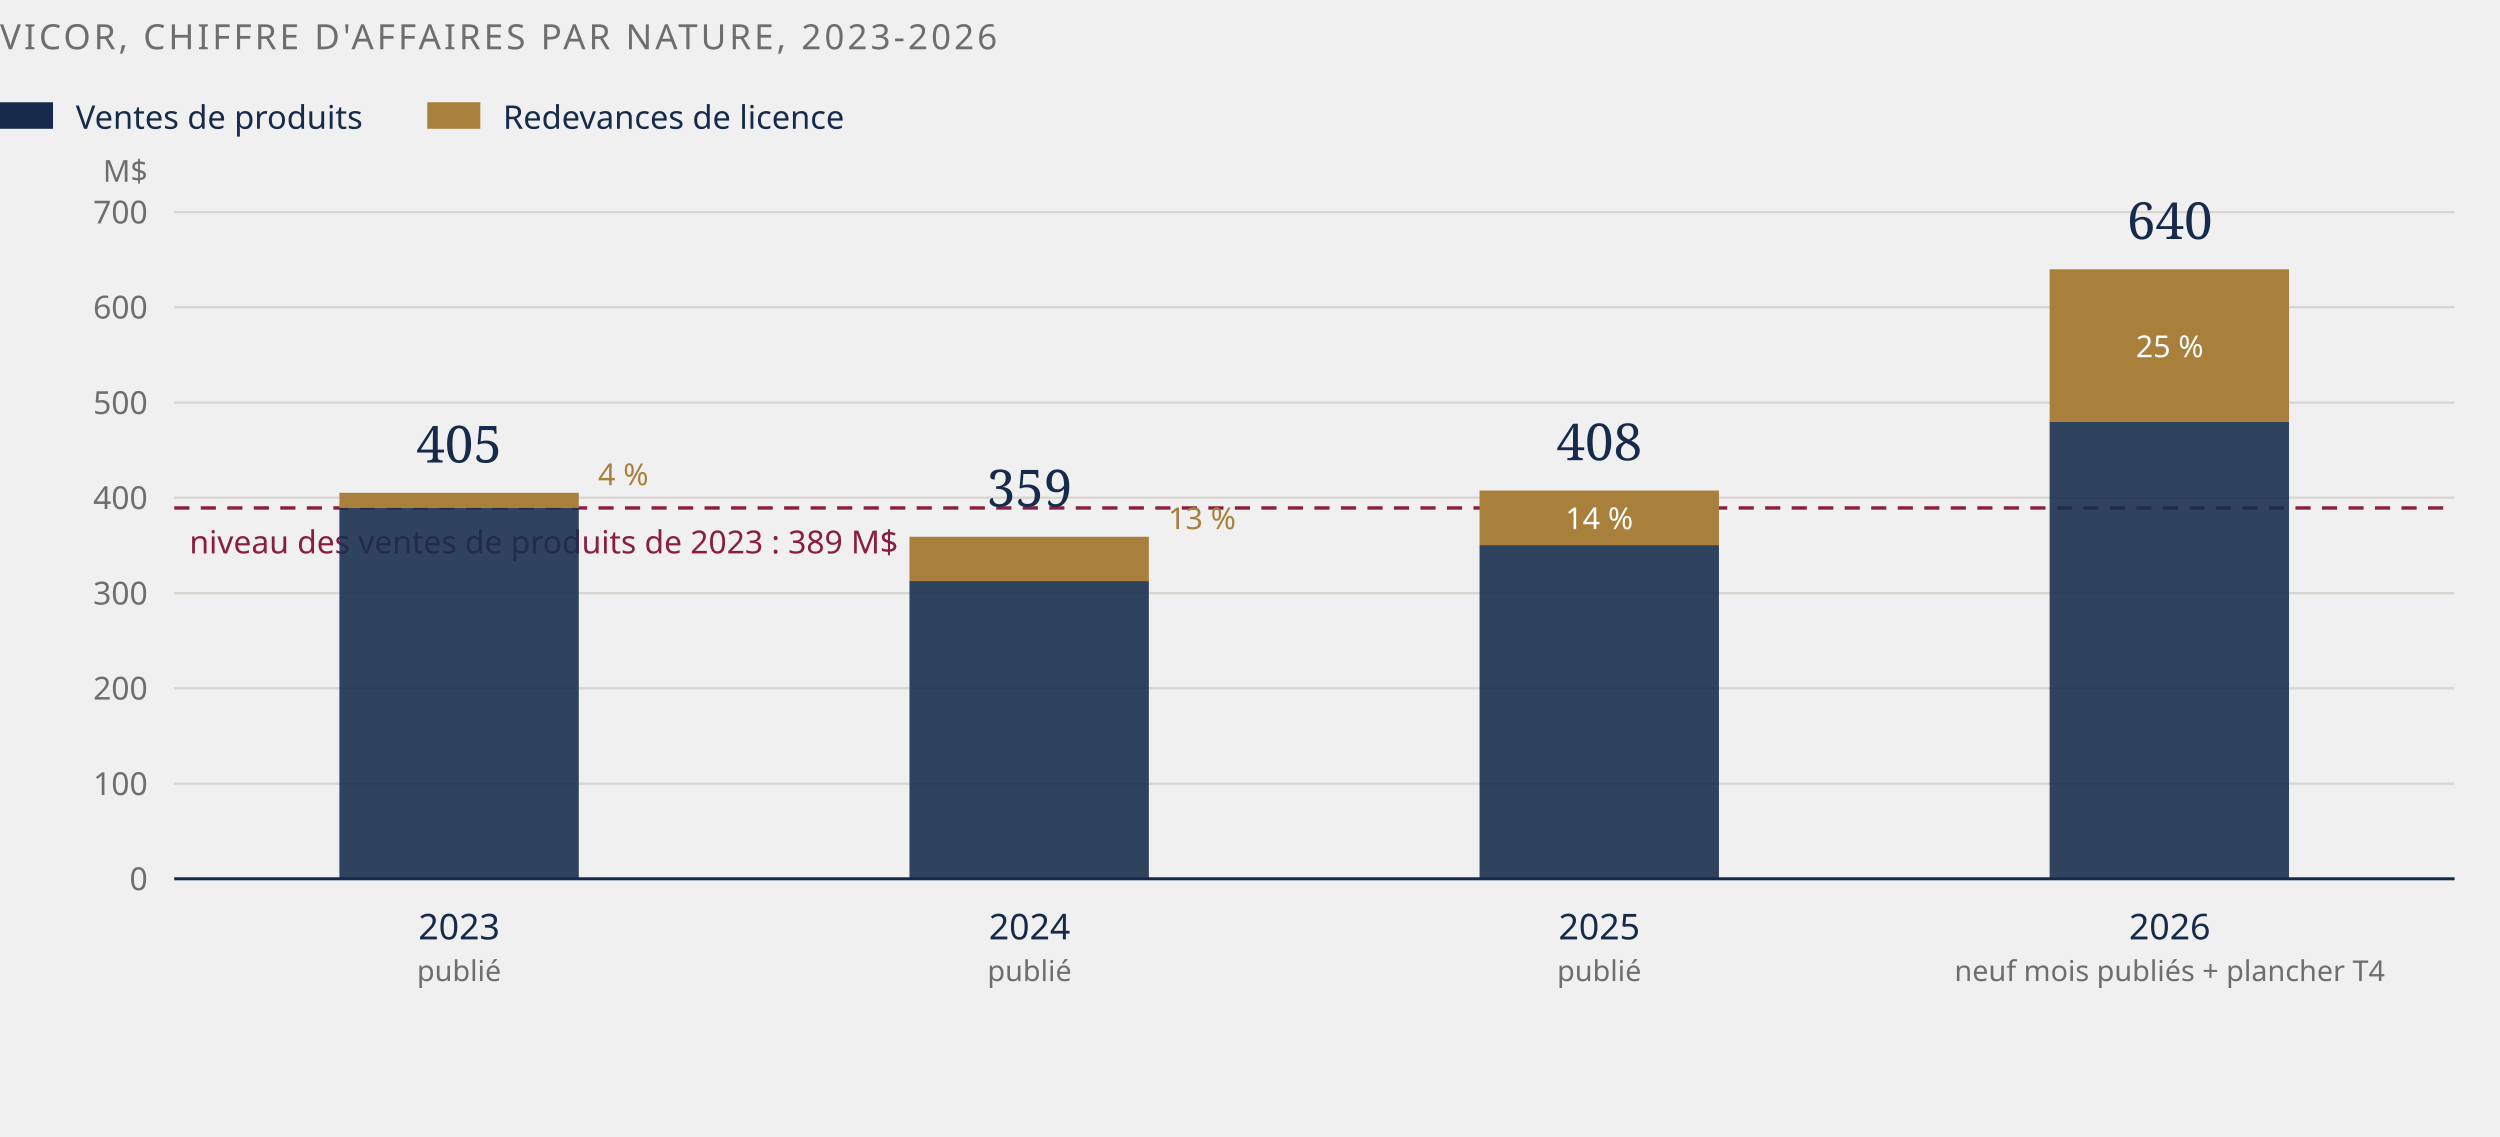
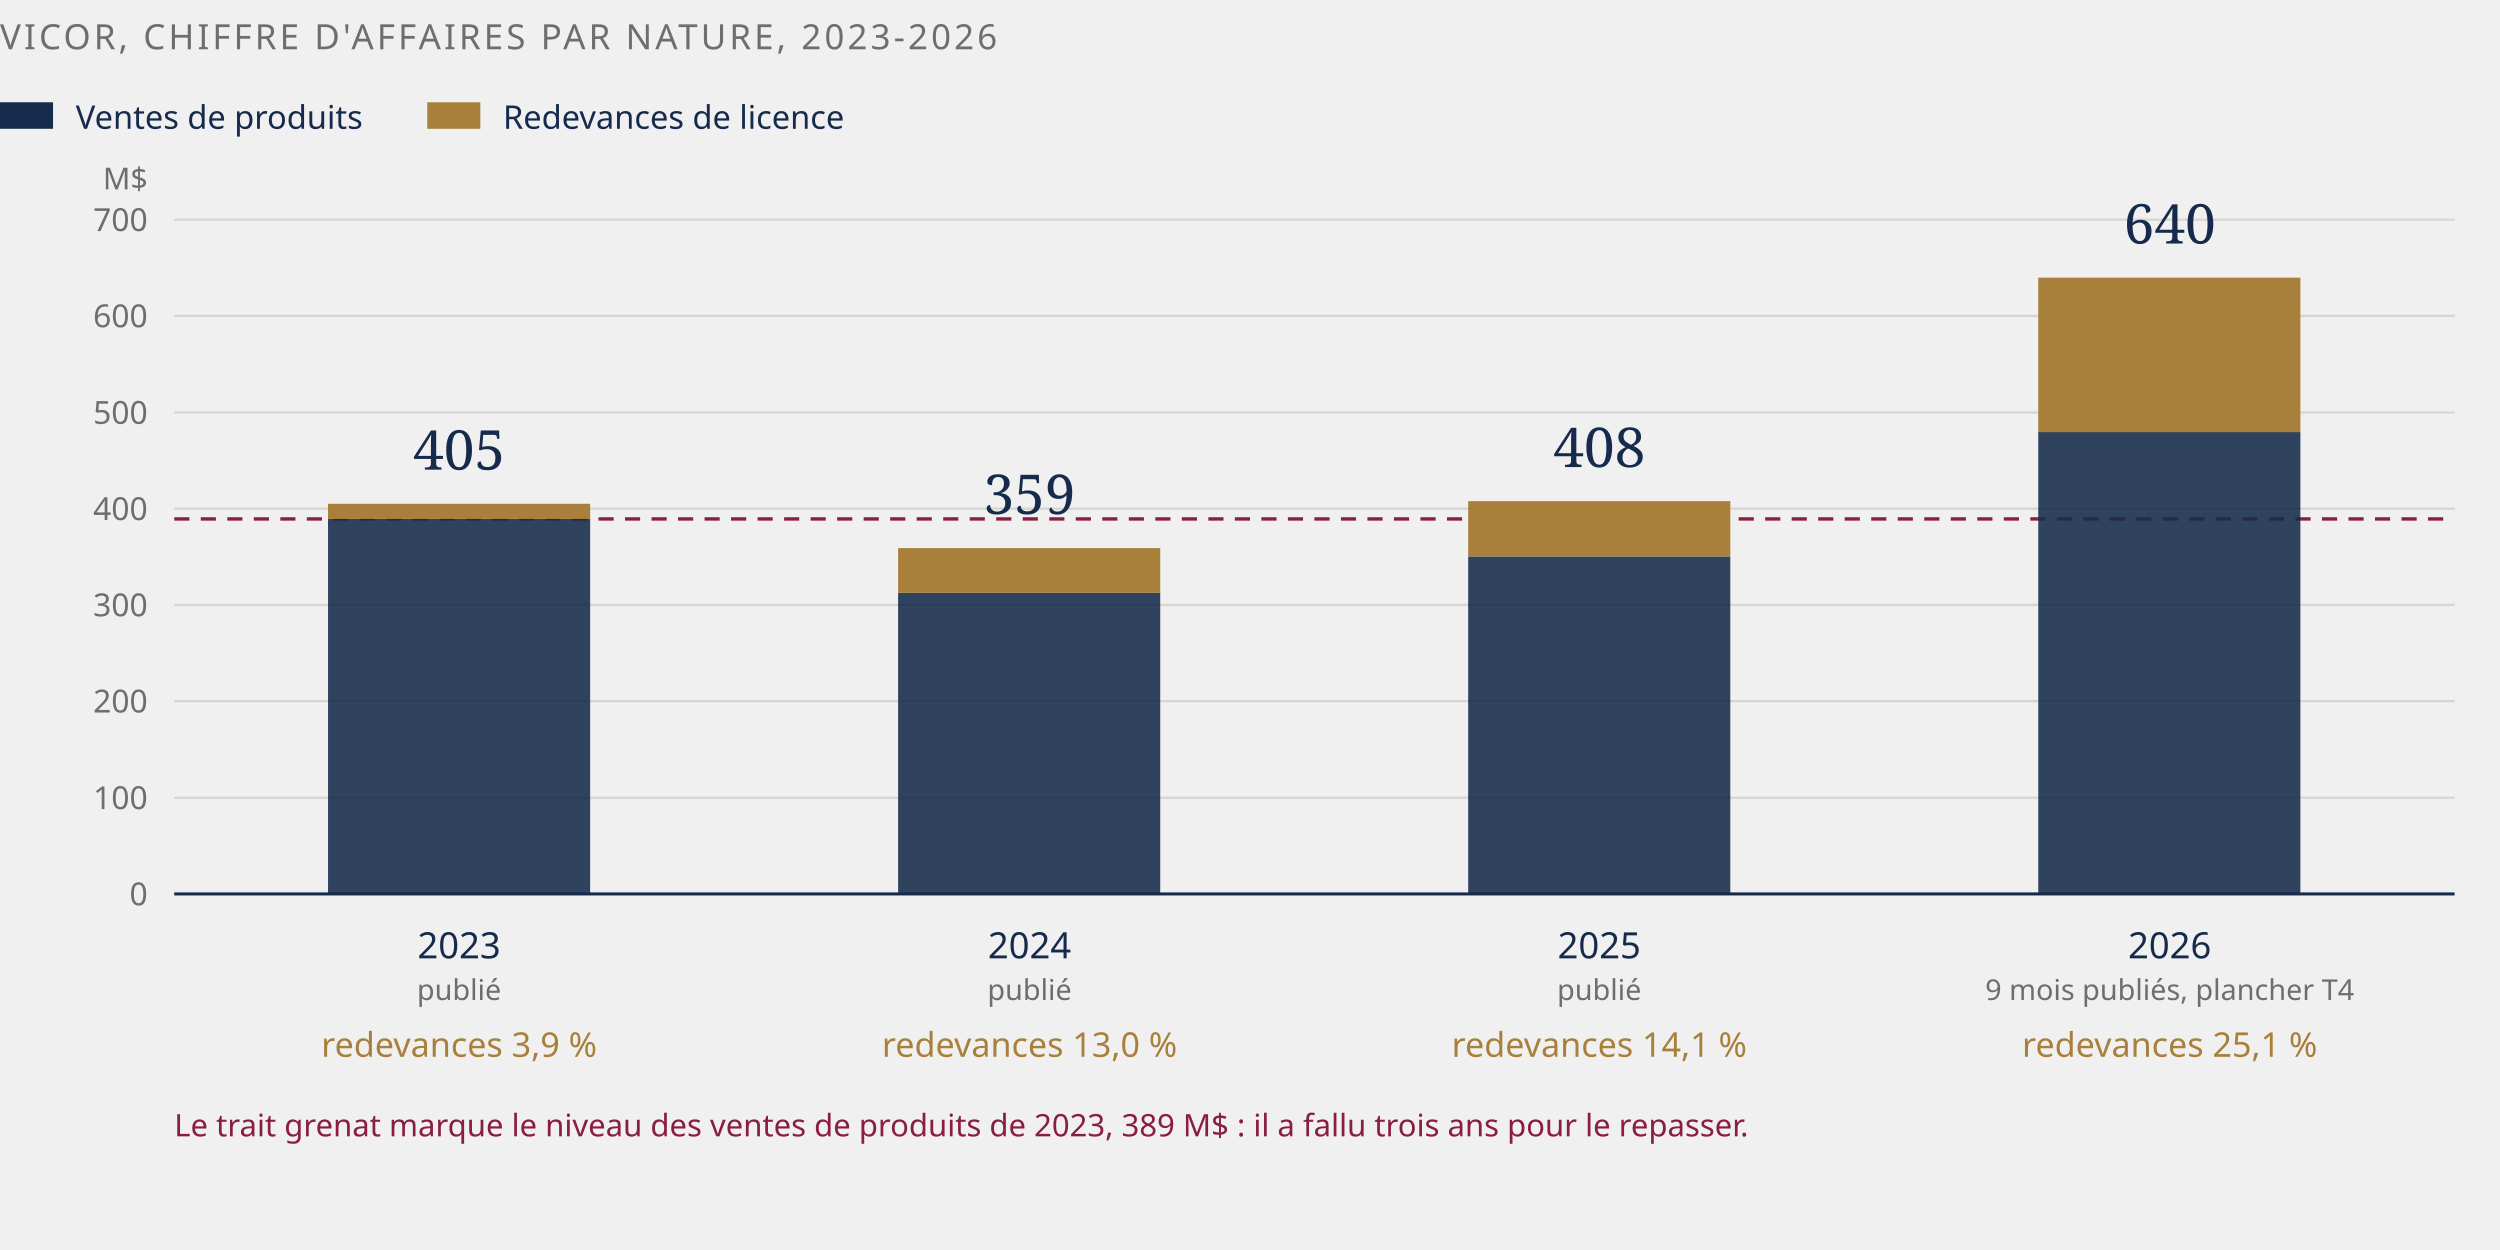
- <svg xmlns="http://www.w3.org/2000/svg" role="img" aria-label="Chiffre d'affaires de Vicor de 2023 à 2026, réparti entre ventes de produits et redevances de licence. Les redevances passent de 3,9 % à 25,1 % du total, et les produits dépassent en 2026 leur niveau de 2023." viewBox="0 0 660 300" style="width:100%;height:auto;overflow:visible;font-synthesis:none">
+ <svg xmlns="http://www.w3.org/2000/svg" role="img" aria-label="Chiffre d'affaires de Vicor de 2023 à 2026, réparti entre ventes de produits et redevances de licence. Les redevances passent de 3,9 % à 25,1 % du total, et les produits dépassent en 2026 leur niveau de 2023." viewBox="0 0 660 330" style="width:100%;height:auto;overflow:visible;font-synthesis:none">
  <text x="0" y="13" font-family="'Source Sans 3','Source Sans Pro','Segoe UI',system-ui,sans-serif" font-size="9.2" letter-spacing="0.09em" fill="#706e6c">VICOR, CHIFFRE D'AFFAIRES PAR NATURE, 2023-2026</text>
  <rect x="0" y="27" width="14" height="7" fill="#162b4b" />
  <text x="20" y="34" font-family="'Source Sans 3','Source Sans Pro','Segoe UI',system-ui,sans-serif" font-size="8.6" fill="#162b4b">Ventes de produits</text>
  <rect x="112.8" y="27" width="14" height="7" fill="#a8803c" />
  <text x="132.8" y="34" font-family="'Source Sans 3','Source Sans Pro','Segoe UI',system-ui,sans-serif" font-size="8.6" fill="#162b4b">Redevances de licence</text>
-   <line x1="46" y1="232.0" x2="648" y2="232.0" stroke="#d8d5d0" stroke-width="0.6" />
-   <text x="39" y="235.0" text-anchor="end" font-family="'Source Sans 3','Source Sans Pro','Segoe UI',system-ui,sans-serif" font-size="8.4" fill="#706e6c">0</text>
-   <line x1="46" y1="206.9" x2="648" y2="206.9" stroke="#d8d5d0" stroke-width="0.6" />
-   <text x="39" y="209.9" text-anchor="end" font-family="'Source Sans 3','Source Sans Pro','Segoe UI',system-ui,sans-serif" font-size="8.4" fill="#706e6c">100</text>
-   <line x1="46" y1="181.7" x2="648" y2="181.7" stroke="#d8d5d0" stroke-width="0.6" />
-   <text x="39" y="184.7" text-anchor="end" font-family="'Source Sans 3','Source Sans Pro','Segoe UI',system-ui,sans-serif" font-size="8.4" fill="#706e6c">200</text>
-   <line x1="46" y1="156.6" x2="648" y2="156.6" stroke="#d8d5d0" stroke-width="0.6" />
-   <text x="39" y="159.6" text-anchor="end" font-family="'Source Sans 3','Source Sans Pro','Segoe UI',system-ui,sans-serif" font-size="8.4" fill="#706e6c">300</text>
-   <line x1="46" y1="131.4" x2="648" y2="131.4" stroke="#d8d5d0" stroke-width="0.6" />
-   <text x="39" y="134.4" text-anchor="end" font-family="'Source Sans 3','Source Sans Pro','Segoe UI',system-ui,sans-serif" font-size="8.4" fill="#706e6c">400</text>
-   <line x1="46" y1="106.3" x2="648" y2="106.3" stroke="#d8d5d0" stroke-width="0.6" />
-   <text x="39" y="109.3" text-anchor="end" font-family="'Source Sans 3','Source Sans Pro','Segoe UI',system-ui,sans-serif" font-size="8.4" fill="#706e6c">500</text>
-   <line x1="46" y1="81.1" x2="648" y2="81.1" stroke="#d8d5d0" stroke-width="0.6" />
-   <text x="39" y="84.1" text-anchor="end" font-family="'Source Sans 3','Source Sans Pro','Segoe UI',system-ui,sans-serif" font-size="8.4" fill="#706e6c">600</text>
-   <line x1="46" y1="56.0" x2="648" y2="56.0" stroke="#d8d5d0" stroke-width="0.6" />
-   <text x="39" y="59.0" text-anchor="end" font-family="'Source Sans 3','Source Sans Pro','Segoe UI',system-ui,sans-serif" font-size="8.4" fill="#706e6c">700</text>
-   <line x1="46" y1="134.1" x2="648" y2="134.1" stroke="#8a1e41" stroke-width="0.9" stroke-dasharray="4 3" />
-   <text x="50" y="146.1" font-family="'Source Sans 3','Source Sans Pro','Segoe UI',system-ui,sans-serif" font-size="8.4" fill="#8a1e41">niveau des ventes de produits de 2023 : 389 M$</text>
-   <rect x="89.6" y="134.1" width="63.2" height="97.9" fill="#162b4b" opacity="0.88" />
-   <rect x="89.6" y="130.1" width="63.2" height="4.0" fill="#a8803c" />
-   <text x="121.2" y="122.1" text-anchor="middle" font-family="Spectral,Georgia,serif" font-size="13.5" fill="#162b4b">405</text>
-   <text x="121.2" y="248" text-anchor="middle" font-family="'Source Sans 3','Source Sans Pro','Segoe UI',system-ui,sans-serif" font-size="9.4" fill="#162b4b">2023</text>
-   <text x="121.2" y="259" text-anchor="middle" font-family="'Source Sans 3','Source Sans Pro','Segoe UI',system-ui,sans-serif" font-size="7.6" fill="#706e6c">publié</text>
-   <text x="157.9" y="128.1" font-family="'Source Sans 3','Source Sans Pro','Segoe UI',system-ui,sans-serif" font-size="8" fill="#a8803c">4 %</text>
-   <rect x="240.1" y="153.4" width="63.2" height="78.6" fill="#162b4b" opacity="0.88" />
-   <rect x="240.1" y="141.7" width="63.2" height="11.7" fill="#a8803c" />
-   <text x="271.8" y="133.7" text-anchor="middle" font-family="Spectral,Georgia,serif" font-size="13.5" fill="#162b4b">359</text>
-   <text x="271.8" y="248" text-anchor="middle" font-family="'Source Sans 3','Source Sans Pro','Segoe UI',system-ui,sans-serif" font-size="9.4" fill="#162b4b">2024</text>
-   <text x="271.8" y="259" text-anchor="middle" font-family="'Source Sans 3','Source Sans Pro','Segoe UI',system-ui,sans-serif" font-size="7.6" fill="#706e6c">publié</text>
-   <text x="308.4" y="139.7" font-family="'Source Sans 3','Source Sans Pro','Segoe UI',system-ui,sans-serif" font-size="8" fill="#a8803c">13 %</text>
-   <rect x="390.6" y="143.9" width="63.2" height="88.1" fill="#162b4b" opacity="0.88" />
-   <rect x="390.6" y="129.5" width="63.2" height="14.4" fill="#a8803c" />
-   <text x="422.2" y="121.5" text-anchor="middle" font-family="Spectral,Georgia,serif" font-size="13.5" fill="#162b4b">408</text>
-   <text x="422.2" y="248" text-anchor="middle" font-family="'Source Sans 3','Source Sans Pro','Segoe UI',system-ui,sans-serif" font-size="9.4" fill="#162b4b">2025</text>
-   <text x="422.2" y="259" text-anchor="middle" font-family="'Source Sans 3','Source Sans Pro','Segoe UI',system-ui,sans-serif" font-size="7.6" fill="#706e6c">publié</text>
-   <text x="422.2" y="139.7" text-anchor="middle" font-family="'Source Sans 3','Source Sans Pro','Segoe UI',system-ui,sans-serif" font-size="8" fill="#fff">14 %</text>
-   <rect x="541.1" y="111.4" width="63.2" height="120.6" fill="#162b4b" opacity="0.88" />
-   <rect x="541.1" y="71.1" width="63.2" height="40.3" fill="#a8803c" />
-   <text x="572.8" y="63.1" text-anchor="middle" font-family="Spectral,Georgia,serif" font-size="13.5" fill="#162b4b">640</text>
-   <text x="572.8" y="248" text-anchor="middle" font-family="'Source Sans 3','Source Sans Pro','Segoe UI',system-ui,sans-serif" font-size="9.4" fill="#162b4b">2026</text>
-   <text x="572.8" y="259" text-anchor="middle" font-family="'Source Sans 3','Source Sans Pro','Segoe UI',system-ui,sans-serif" font-size="7.6" fill="#706e6c">neuf mois publiés + plancher T4</text>
-   <text x="572.8" y="94.3" text-anchor="middle" font-family="'Source Sans 3','Source Sans Pro','Segoe UI',system-ui,sans-serif" font-size="8" fill="#fff">25 %</text>
-   <line x1="46" y1="232" x2="648" y2="232" stroke="#162b4b" stroke-width="0.8" />
-   <text x="39" y="48" text-anchor="end" font-family="'Source Sans 3','Source Sans Pro','Segoe UI',system-ui,sans-serif" font-size="8" fill="#706e6c">M$</text>
+   <line x1="46" y1="236.0" x2="648" y2="236.0" stroke="#d8d5d0" stroke-width="0.6" />
+   <text x="39" y="239.0" text-anchor="end" font-family="'Source Sans 3','Source Sans Pro','Segoe UI',system-ui,sans-serif" font-size="8.4" fill="#706e6c">0</text>
+   <line x1="46" y1="210.6" x2="648" y2="210.6" stroke="#d8d5d0" stroke-width="0.6" />
+   <text x="39" y="213.6" text-anchor="end" font-family="'Source Sans 3','Source Sans Pro','Segoe UI',system-ui,sans-serif" font-size="8.4" fill="#706e6c">100</text>
+   <line x1="46" y1="185.1" x2="648" y2="185.1" stroke="#d8d5d0" stroke-width="0.6" />
+   <text x="39" y="188.1" text-anchor="end" font-family="'Source Sans 3','Source Sans Pro','Segoe UI',system-ui,sans-serif" font-size="8.4" fill="#706e6c">200</text>
+   <line x1="46" y1="159.7" x2="648" y2="159.7" stroke="#d8d5d0" stroke-width="0.6" />
+   <text x="39" y="162.7" text-anchor="end" font-family="'Source Sans 3','Source Sans Pro','Segoe UI',system-ui,sans-serif" font-size="8.4" fill="#706e6c">300</text>
+   <line x1="46" y1="134.3" x2="648" y2="134.3" stroke="#d8d5d0" stroke-width="0.6" />
+   <text x="39" y="137.3" text-anchor="end" font-family="'Source Sans 3','Source Sans Pro','Segoe UI',system-ui,sans-serif" font-size="8.4" fill="#706e6c">400</text>
+   <line x1="46" y1="108.9" x2="648" y2="108.9" stroke="#d8d5d0" stroke-width="0.6" />
+   <text x="39" y="111.9" text-anchor="end" font-family="'Source Sans 3','Source Sans Pro','Segoe UI',system-ui,sans-serif" font-size="8.4" fill="#706e6c">500</text>
+   <line x1="46" y1="83.4" x2="648" y2="83.4" stroke="#d8d5d0" stroke-width="0.6" />
+   <text x="39" y="86.4" text-anchor="end" font-family="'Source Sans 3','Source Sans Pro','Segoe UI',system-ui,sans-serif" font-size="8.4" fill="#706e6c">600</text>
+   <line x1="46" y1="58.0" x2="648" y2="58.0" stroke="#d8d5d0" stroke-width="0.6" />
+   <text x="39" y="61.0" text-anchor="end" font-family="'Source Sans 3','Source Sans Pro','Segoe UI',system-ui,sans-serif" font-size="8.4" fill="#706e6c">700</text>
+   <line x1="46" y1="137.0" x2="648" y2="137.0" stroke="#8a1e41" stroke-width="0.9" stroke-dasharray="4 3" />
+   <rect x="86.6" y="137.0" width="69.2" height="99.0" fill="#162b4b" opacity="0.88" />
+   <rect x="86.6" y="133.0" width="69.2" height="4.0" fill="#a8803c" />
+   <text x="121.2" y="124.0" text-anchor="middle" font-family="Spectral,Georgia,serif" font-size="14.5" fill="#162b4b">405</text>
+   <text x="121.2" y="253" text-anchor="middle" font-family="'Source Sans 3','Source Sans Pro','Segoe UI',system-ui,sans-serif" font-size="9.6" fill="#162b4b">2023</text>
+   <text x="121.2" y="264" text-anchor="middle" font-family="'Source Sans 3','Source Sans Pro','Segoe UI',system-ui,sans-serif" font-size="7.6" fill="#706e6c">publié</text>
+   <text x="121.2" y="279" text-anchor="middle" font-family="'Source Sans 3','Source Sans Pro','Segoe UI',system-ui,sans-serif" font-size="9" fill="#a8803c">redevances 3,9 %</text>
+   <rect x="237.1" y="156.5" width="69.2" height="79.5" fill="#162b4b" opacity="0.88" />
+   <rect x="237.1" y="144.7" width="69.2" height="11.8" fill="#a8803c" />
+   <text x="271.8" y="135.7" text-anchor="middle" font-family="Spectral,Georgia,serif" font-size="14.5" fill="#162b4b">359</text>
+   <text x="271.8" y="253" text-anchor="middle" font-family="'Source Sans 3','Source Sans Pro','Segoe UI',system-ui,sans-serif" font-size="9.6" fill="#162b4b">2024</text>
+   <text x="271.8" y="264" text-anchor="middle" font-family="'Source Sans 3','Source Sans Pro','Segoe UI',system-ui,sans-serif" font-size="7.6" fill="#706e6c">publié</text>
+   <text x="271.8" y="279" text-anchor="middle" font-family="'Source Sans 3','Source Sans Pro','Segoe UI',system-ui,sans-serif" font-size="9" fill="#a8803c">redevances 13,0 %</text>
+   <rect x="387.6" y="146.9" width="69.2" height="89.1" fill="#162b4b" opacity="0.88" />
+   <rect x="387.6" y="132.3" width="69.2" height="14.6" fill="#a8803c" />
+   <text x="422.2" y="123.3" text-anchor="middle" font-family="Spectral,Georgia,serif" font-size="14.5" fill="#162b4b">408</text>
+   <text x="422.2" y="253" text-anchor="middle" font-family="'Source Sans 3','Source Sans Pro','Segoe UI',system-ui,sans-serif" font-size="9.6" fill="#162b4b">2025</text>
+   <text x="422.2" y="264" text-anchor="middle" font-family="'Source Sans 3','Source Sans Pro','Segoe UI',system-ui,sans-serif" font-size="7.6" fill="#706e6c">publié</text>
+   <text x="422.2" y="279" text-anchor="middle" font-family="'Source Sans 3','Source Sans Pro','Segoe UI',system-ui,sans-serif" font-size="9" fill="#a8803c">redevances 14,1 %</text>
+   <rect x="538.1" y="114.0" width="69.2" height="122.0" fill="#162b4b" opacity="0.88" />
+   <rect x="538.1" y="73.3" width="69.2" height="40.8" fill="#a8803c" />
+   <text x="572.8" y="64.3" text-anchor="middle" font-family="Spectral,Georgia,serif" font-size="14.5" fill="#162b4b">640</text>
+   <text x="572.8" y="253" text-anchor="middle" font-family="'Source Sans 3','Source Sans Pro','Segoe UI',system-ui,sans-serif" font-size="9.6" fill="#162b4b">2026</text>
+   <text x="572.8" y="264" text-anchor="middle" font-family="'Source Sans 3','Source Sans Pro','Segoe UI',system-ui,sans-serif" font-size="7.6" fill="#706e6c">9 mois publiés, plancher T4</text>
+   <text x="572.8" y="279" text-anchor="middle" font-family="'Source Sans 3','Source Sans Pro','Segoe UI',system-ui,sans-serif" font-size="9" fill="#a8803c">redevances 25,1 %</text>
+   <line x1="46" y1="236" x2="648" y2="236" stroke="#162b4b" stroke-width="0.8" />
+   <text x="39" y="50" text-anchor="end" font-family="'Source Sans 3','Source Sans Pro','Segoe UI',system-ui,sans-serif" font-size="8" fill="#706e6c">M$</text>
+   <text x="46" y="300" font-family="'Source Sans 3','Source Sans Pro','Segoe UI',system-ui,sans-serif" font-size="8.2" fill="#8a1e41">Le trait grenat marque le niveau des ventes de produits de 2023, 389 M$ : il a fallu trois ans pour le repasser.</text>
</svg>
